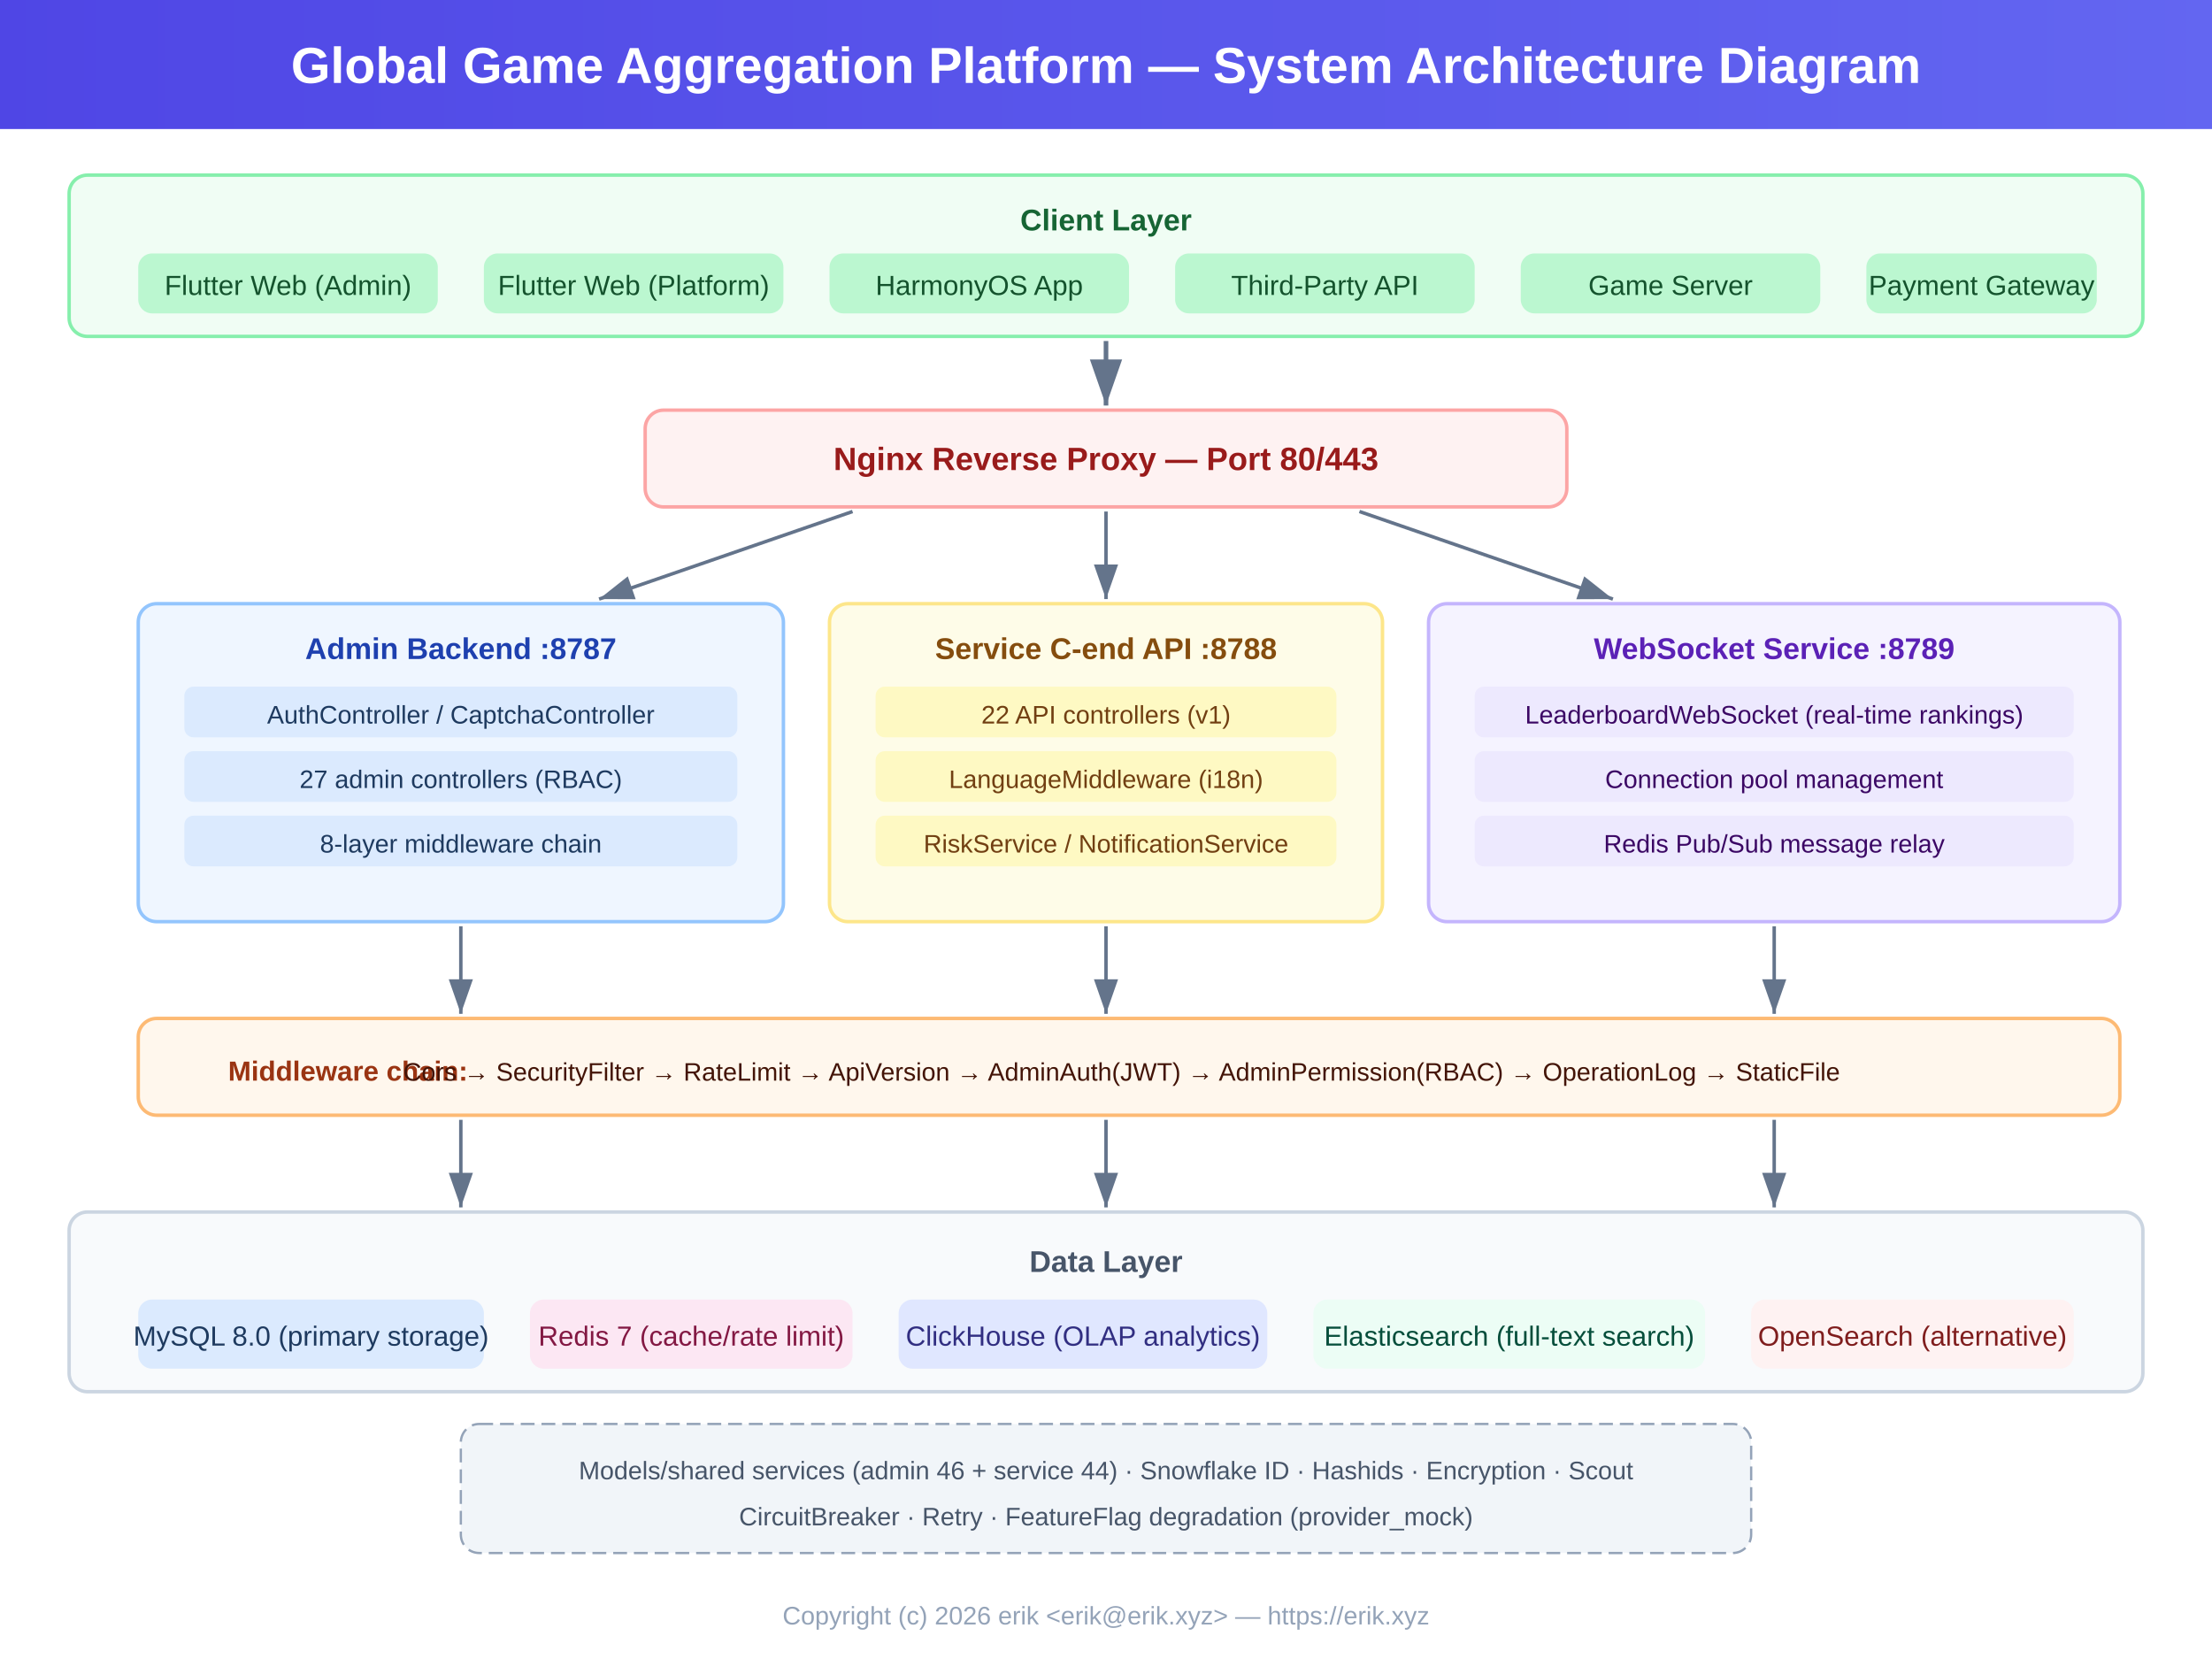
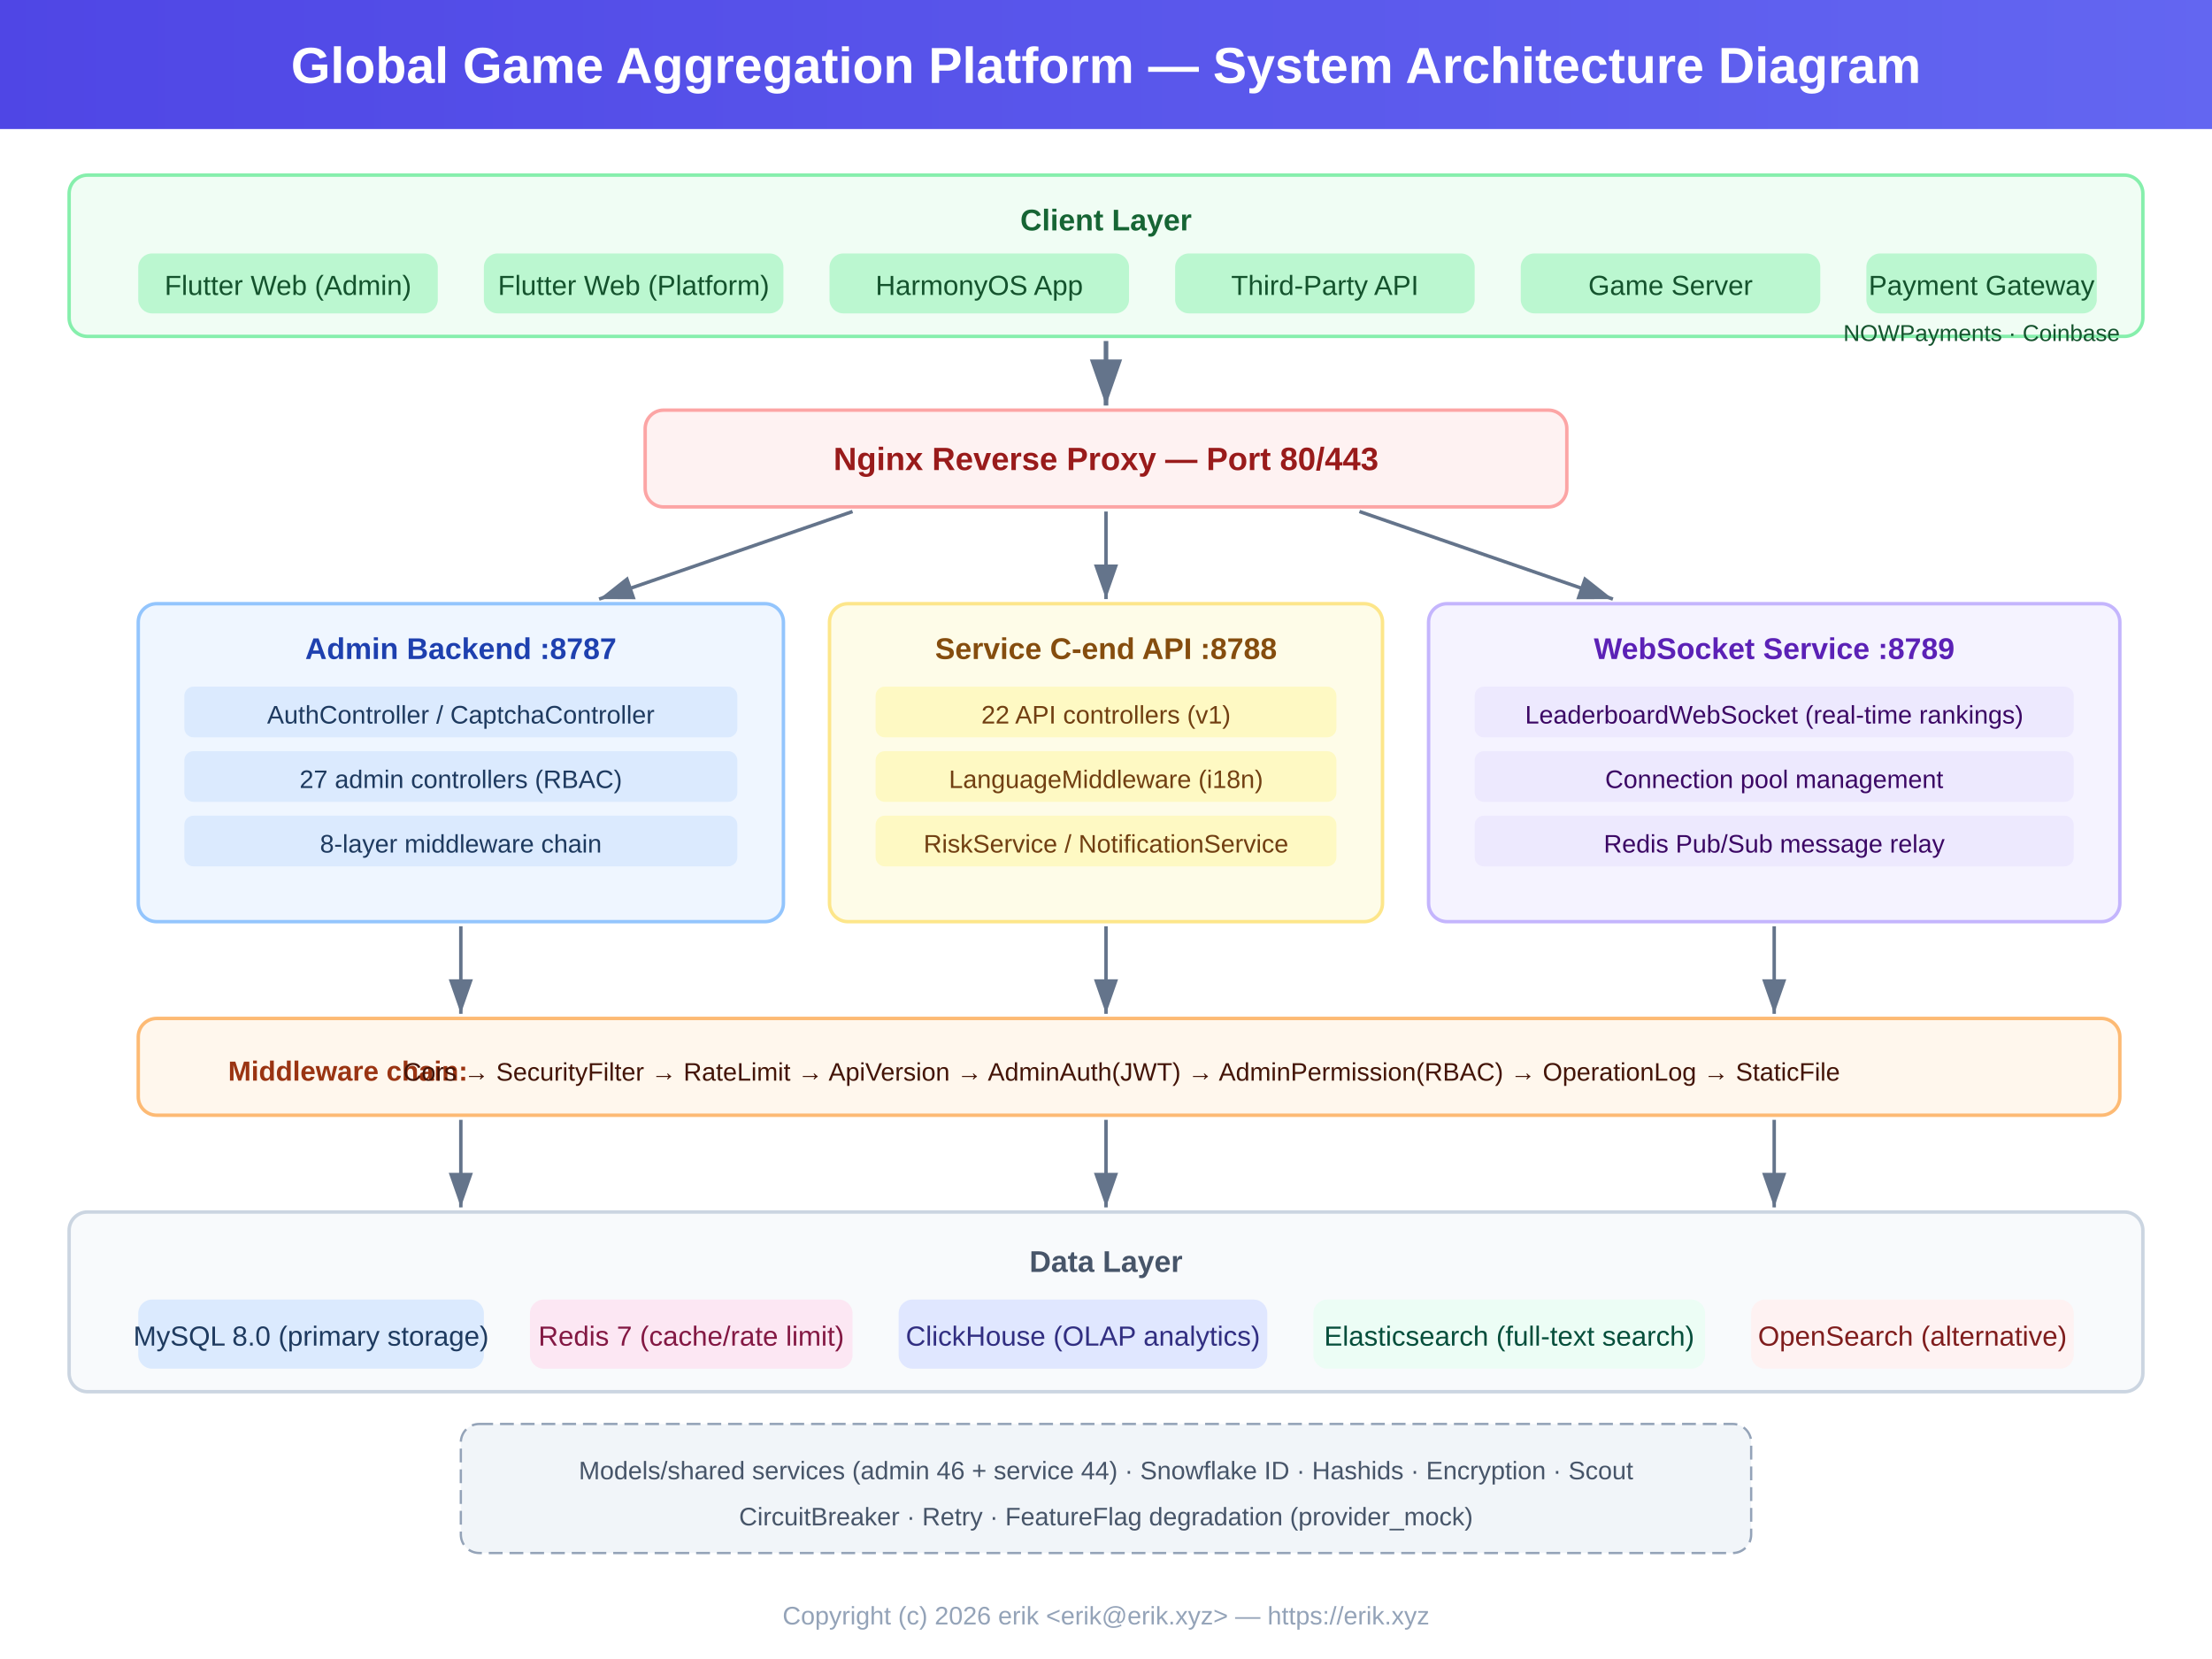
<svg xmlns="http://www.w3.org/2000/svg" viewBox="0 0 960 720" font-family="Arial, 'Noto Sans SC', 'Noto Sans', sans-serif">
  <defs>
    <marker id="arrow" markerWidth="10" markerHeight="7" refX="10" refY="3.5" orient="auto">
      <polygon points="0 0, 10 3.5, 0 7" fill="#64748b" />
    </marker>
    <linearGradient id="hdr" x1="0" y1="0" x2="1" y2="0">
      <stop offset="0%" stop-color="#4f46e5" />
      <stop offset="100%" stop-color="#6366f1" />
    </linearGradient>
  </defs>
  <rect width="960" height="720" fill="#ffffff" />
  <rect x="0" y="0" width="960" height="56" fill="url(#hdr)" />
  <text x="480" y="36" text-anchor="middle" fill="#fff" font-size="22" font-weight="bold">Global Game Aggregation Platform — System Architecture Diagram</text>
  <rect x="30" y="76" width="900" height="70" rx="8" fill="#f0fdf4" stroke="#86efac" stroke-width="1.5" />
  <text x="480" y="100" text-anchor="middle" fill="#166534" font-size="13" font-weight="bold">Client Layer</text>
  <rect x="60" y="110" width="130" height="26" rx="6" fill="#bbf7d0" />
  <text x="125" y="128" text-anchor="middle" fill="#14532d" font-size="12">Flutter Web (Admin)</text>
  <rect x="210" y="110" width="130" height="26" rx="6" fill="#bbf7d0" />
  <text x="275" y="128" text-anchor="middle" fill="#14532d" font-size="12">Flutter Web (Platform)</text>
  <rect x="360" y="110" width="130" height="26" rx="6" fill="#bbf7d0" />
  <text x="425" y="128" text-anchor="middle" fill="#14532d" font-size="12">HarmonyOS App</text>
  <rect x="510" y="110" width="130" height="26" rx="6" fill="#bbf7d0" />
  <text x="575" y="128" text-anchor="middle" fill="#14532d" font-size="12">Third-Party API</text>
  <rect x="660" y="110" width="130" height="26" rx="6" fill="#bbf7d0" />
  <text x="725" y="128" text-anchor="middle" fill="#14532d" font-size="12">Game Server</text>
  <rect x="810" y="110" width="100" height="26" rx="6" fill="#bbf7d0" />
  <text x="860" y="128" text-anchor="middle" fill="#14532d" font-size="12">Payment Gateway</text>
+   <text x="860" y="148" text-anchor="middle" fill="#14532d" font-size="10">NOWPayments · Coinbase</text>
  <line x1="480" y1="148" x2="480" y2="176" stroke="#64748b" stroke-width="2" marker-end="url(#arrow)" />
  <rect x="280" y="178" width="400" height="42" rx="8" fill="#fef2f2" stroke="#fca5a5" stroke-width="1.5" />
  <text x="480" y="204" text-anchor="middle" fill="#991b1b" font-size="14" font-weight="bold">Nginx Reverse Proxy — Port 80/443</text>
  <line x1="370" y1="222" x2="260" y2="260" stroke="#64748b" stroke-width="1.5" marker-end="url(#arrow)" />
  <line x1="480" y1="222" x2="480" y2="260" stroke="#64748b" stroke-width="1.5" marker-end="url(#arrow)" />
  <line x1="590" y1="222" x2="700" y2="260" stroke="#64748b" stroke-width="1.5" marker-end="url(#arrow)" />
  <rect x="60" y="262" width="280" height="138" rx="8" fill="#eff6ff" stroke="#93c5fd" stroke-width="1.5" />
  <text x="200" y="286" text-anchor="middle" fill="#1e40af" font-size="13" font-weight="bold">Admin Backend :8787</text>
  <rect x="80" y="298" width="240" height="22" rx="4" fill="#dbeafe" />
  <text x="200" y="314" text-anchor="middle" fill="#1e3a5f" font-size="11">AuthController / CaptchaController</text>
  <rect x="80" y="326" width="240" height="22" rx="4" fill="#dbeafe" />
  <text x="200" y="342" text-anchor="middle" fill="#1e3a5f" font-size="11">27 admin controllers (RBAC)</text>
  <rect x="80" y="354" width="240" height="22" rx="4" fill="#dbeafe" />
  <text x="200" y="370" text-anchor="middle" fill="#1e3a5f" font-size="11">8-layer middleware chain</text>
  <rect x="360" y="262" width="240" height="138" rx="8" fill="#fefce8" stroke="#fde68a" stroke-width="1.5" />
  <text x="480" y="286" text-anchor="middle" fill="#854d0e" font-size="13" font-weight="bold">Service C-end API :8788</text>
  <rect x="380" y="298" width="200" height="22" rx="4" fill="#fef9c3" />
  <text x="480" y="314" text-anchor="middle" fill="#713f12" font-size="11">22 API controllers (v1)</text>
  <rect x="380" y="326" width="200" height="22" rx="4" fill="#fef9c3" />
  <text x="480" y="342" text-anchor="middle" fill="#713f12" font-size="11">LanguageMiddleware (i18n)</text>
  <rect x="380" y="354" width="200" height="22" rx="4" fill="#fef9c3" />
  <text x="480" y="370" text-anchor="middle" fill="#713f12" font-size="11">RiskService / NotificationService</text>
  <rect x="620" y="262" width="300" height="138" rx="8" fill="#f5f3ff" stroke="#c4b5fd" stroke-width="1.5" />
  <text x="770" y="286" text-anchor="middle" fill="#5b21b6" font-size="13" font-weight="bold">WebSocket Service :8789</text>
  <rect x="640" y="298" width="260" height="22" rx="4" fill="#ede9fe" />
  <text x="770" y="314" text-anchor="middle" fill="#3b0764" font-size="11">LeaderboardWebSocket (real-time rankings)</text>
  <rect x="640" y="326" width="260" height="22" rx="4" fill="#ede9fe" />
  <text x="770" y="342" text-anchor="middle" fill="#3b0764" font-size="11">Connection pool management</text>
  <rect x="640" y="354" width="260" height="22" rx="4" fill="#ede9fe" />
  <text x="770" y="370" text-anchor="middle" fill="#3b0764" font-size="11">Redis Pub/Sub message relay</text>
  <line x1="200" y1="402" x2="200" y2="440" stroke="#64748b" stroke-width="1.5" marker-end="url(#arrow)" />
  <line x1="480" y1="402" x2="480" y2="440" stroke="#64748b" stroke-width="1.5" marker-end="url(#arrow)" />
  <line x1="770" y1="402" x2="770" y2="440" stroke="#64748b" stroke-width="1.5" marker-end="url(#arrow)" />
  <rect x="60" y="442" width="860" height="42" rx="8" fill="#fff7ed" stroke="#fdba74" stroke-width="1.5" />
  <text x="99" y="469" fill="#9a3412" font-size="12" font-weight="bold">Middleware chain:</text>
  <text x="175" y="469" fill="#431407" font-size="11">Cors → SecurityFilter → RateLimit → ApiVersion → AdminAuth(JWT) → AdminPermission(RBAC) → OperationLog → StaticFile</text>
  <line x1="200" y1="486" x2="200" y2="524" stroke="#64748b" stroke-width="1.5" marker-end="url(#arrow)" />
  <line x1="480" y1="486" x2="480" y2="524" stroke="#64748b" stroke-width="1.5" marker-end="url(#arrow)" />
  <line x1="770" y1="486" x2="770" y2="524" stroke="#64748b" stroke-width="1.5" marker-end="url(#arrow)" />
  <rect x="30" y="526" width="900" height="78" rx="8" fill="#f8fafc" stroke="#cbd5e1" stroke-width="1.5" />
  <text x="480" y="552" text-anchor="middle" fill="#475569" font-size="13" font-weight="bold">Data Layer</text>
  <rect x="60" y="564" width="150" height="30" rx="6" fill="#dbeafe" />
  <text x="135" y="584" text-anchor="middle" fill="#1e3a5f" font-size="12">MySQL 8.0 (primary storage)</text>
  <rect x="230" y="564" width="140" height="30" rx="6" fill="#fce7f3" />
  <text x="300" y="584" text-anchor="middle" fill="#831843" font-size="12">Redis 7 (cache/rate limit)</text>
  <rect x="390" y="564" width="160" height="30" rx="6" fill="#e0e7ff" />
  <text x="470" y="584" text-anchor="middle" fill="#312e81" font-size="12">ClickHouse (OLAP analytics)</text>
  <rect x="570" y="564" width="170" height="30" rx="6" fill="#ecfdf5" />
  <text x="655" y="584" text-anchor="middle" fill="#064e3b" font-size="12">Elasticsearch (full-text search)</text>
  <rect x="760" y="564" width="140" height="30" rx="6" fill="#fef2f2" />
  <text x="830" y="584" text-anchor="middle" fill="#7f1d1d" font-size="12">OpenSearch (alternative)</text>
  <rect x="200" y="618" width="560" height="56" rx="8" fill="#f1f5f9" stroke="#94a3b8" stroke-width="1" stroke-dasharray="6,3" />
  <text x="480" y="642" text-anchor="middle" fill="#475569" font-size="11">Models/shared services (admin 46 + service 44) · Snowflake ID · Hashids · Encryption · Scout</text>
  <text x="480" y="662" text-anchor="middle" fill="#475569" font-size="11">CircuitBreaker · Retry · FeatureFlag degradation (provider_mock)</text>
  <text x="480" y="705" text-anchor="middle" fill="#94a3b8" font-size="11">Copyright (c) 2026 erik &lt;erik@erik.xyz&gt; — https://erik.xyz</text>
</svg>
